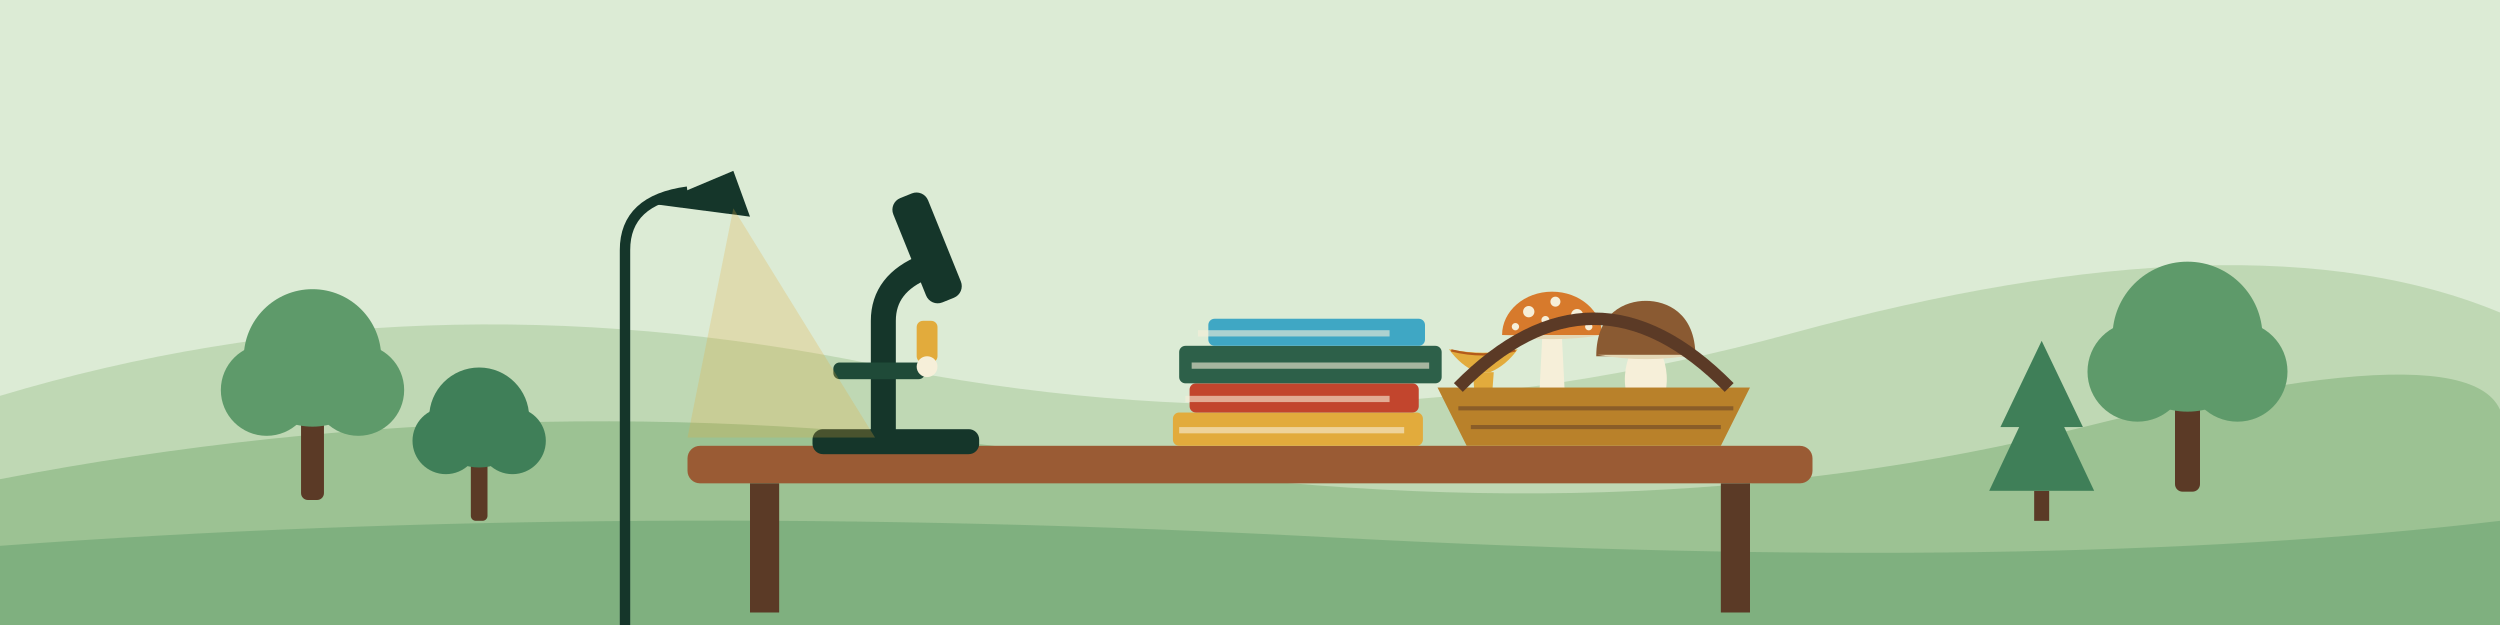
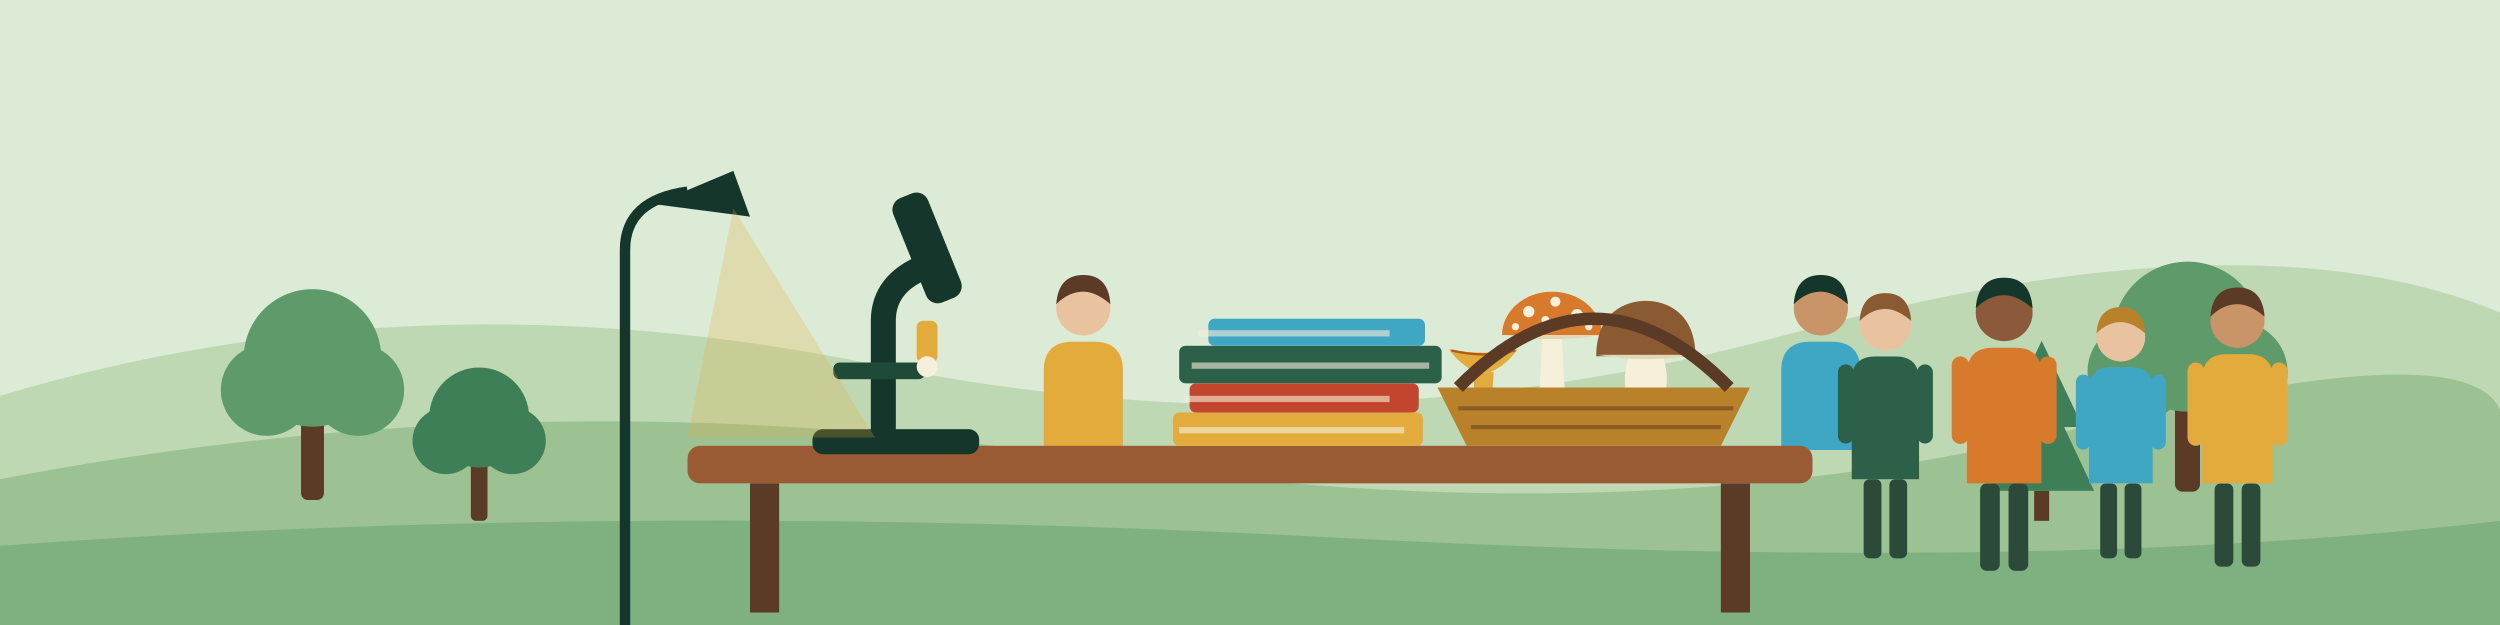
- <svg xmlns="http://www.w3.org/2000/svg" viewBox="0 0 1200 300" preserveAspectRatio="xMidYMid slice" role="img" aria-label="Una sede con microscopio, libri e un cesto di funghi, tra gli alberi">
+ <svg xmlns="http://www.w3.org/2000/svg" viewBox="0 0 1200 300" preserveAspectRatio="xMidYMid slice" role="img" aria-label="Un gruppo di soci attorno a un tavolo con microscopio, libri e un cesto di funghi, tra gli alberi">
  <rect width="1200" height="300" fill="#DCEBD5" />
  <path d="M0 190 Q200 130 420 175 T860 160 T1200 150 V300 H0Z" fill="#BFD8B4" />
  <path d="M0 230 Q260 180 520 220 T1000 205 T1200 215 V300 H0Z" fill="#9CC293" />
  <path d="M0 262 Q300 240 640 258 T1200 250 V300 H0Z" fill="#7FB07F" />
  <g transform="translate(150 240) scale(1.1)">
    <rect x="-5" y="-40" width="10" height="40" rx="3" fill="#5B3A26" />
    <circle cx="0" cy="-62" r="30" fill="#5E9A6A" />
    <circle cx="-20" cy="-48" r="20" fill="#5E9A6A" />
    <circle cx="20" cy="-48" r="20" fill="#5E9A6A" />
  </g>
  <g transform="translate(1050 236) scale(1.2)">
    <rect x="-5" y="-40" width="10" height="40" rx="3" fill="#5B3A26" />
    <circle cx="0" cy="-62" r="30" fill="#5E9A6A" />
    <circle cx="-20" cy="-48" r="20" fill="#5E9A6A" />
    <circle cx="20" cy="-48" r="20" fill="#5E9A6A" />
  </g>
  <g transform="translate(230 250) scale(0.8)">
    <rect x="-5" y="-40" width="10" height="40" rx="3" fill="#5B3A26" />
    <circle cx="0" cy="-62" r="30" fill="#3F7F58" />
    <circle cx="-20" cy="-48" r="20" fill="#3F7F58" />
    <circle cx="20" cy="-48" r="20" fill="#3F7F58" />
  </g>
  <g transform="translate(980 250) scale(0.9)">
    <rect x="-4" y="-16" width="8" height="16" fill="#5B3A26" />
    <path d="M0 -96 L22 -50 H12 L28 -16 H-28 L-12 -50 H-22Z" fill="#3F7F58" />
+   </g>
+   <g id="soci">
+     <g transform="translate(520 216) scale(1.0)">
+       <path d="M-19 0 V-38 Q-19 -52 -5 -52 H5 Q19 -52 19 -38 V0Z" fill="#E2AB3C" />
+       <circle cx="0" cy="-68" r="13" fill="#E9C3A0" />
+       <path d="M-13 -70 Q-12 -84 0 -84 Q12 -84 13 -70 Q6 -76 0 -76 Q-7 -76 -13 -70Z" fill="#5B3A26" />
+     </g>
+     <g transform="translate(874 216) scale(1.0)">
+       <path d="M-19 0 V-38 Q-19 -52 -5 -52 H5 Q19 -52 19 -38 V0Z" fill="#3FA7C4" />
+       <circle cx="0" cy="-68" r="13" fill="#C99468" />
+       <path d="M-13 -70 Q-12 -84 0 -84 Q12 -84 13 -70 Q6 -76 0 -76 Q-7 -76 -13 -70Z" fill="#15362A" />
+     </g>
+     <g transform="translate(905 268) scale(0.95)">
+       <rect x="-11" y="-40" width="9" height="40" rx="3" fill="#2B4A3A" />
+       <rect x="2" y="-40" width="9" height="40" rx="3" fill="#2B4A3A" />
+       <path d="M-17 -40 V-90 Q-17 -102 -5 -102 H5 Q17 -102 17 -90 V-40Z" fill="#2D6049" />
+       <rect x="-24" y="-98" width="8" height="40" rx="4" fill="#2D6049" />
+       <rect x="16" y="-98" width="8" height="40" rx="4" fill="#2D6049" />
+       <circle cx="0" cy="-118" r="13" fill="#E9C3A0" />
+       <path d="M-13 -120 Q-12 -134 0 -134 Q12 -134 13 -120 Q6 -126 0 -126 Q-7 -126 -13 -120Z" fill="#8A5A32" />
+     </g>
+     <g transform="translate(962 274) scale(1.05)">
+       <rect x="-11" y="-40" width="9" height="40" rx="3" fill="#2B4A3A" />
+       <rect x="2" y="-40" width="9" height="40" rx="3" fill="#2B4A3A" />
+       <path d="M-17 -40 V-90 Q-17 -102 -5 -102 H5 Q17 -102 17 -90 V-40Z" fill="#D77A2C" />
+       <rect x="-24" y="-98" width="8" height="40" rx="4" fill="#D77A2C" />
+       <rect x="16" y="-98" width="8" height="40" rx="4" fill="#D77A2C" />
+       <circle cx="0" cy="-118" r="13" fill="#8A5A3A" />
+       <path d="M-13 -120 Q-12 -134 0 -134 Q12 -134 13 -120 Q6 -126 0 -126 Q-7 -126 -13 -120Z" fill="#15362A" />
+     </g>
+     <g transform="translate(1018 268) scale(0.9)">
+       <rect x="-11" y="-40" width="9" height="40" rx="3" fill="#2B4A3A" />
+       <rect x="2" y="-40" width="9" height="40" rx="3" fill="#2B4A3A" />
+       <path d="M-17 -40 V-90 Q-17 -102 -5 -102 H5 Q17 -102 17 -90 V-40Z" fill="#3FA7C4" />
+       <rect x="-24" y="-98" width="8" height="40" rx="4" fill="#3FA7C4" />
+       <rect x="16" y="-98" width="8" height="40" rx="4" fill="#3FA7C4" />
+       <circle cx="0" cy="-118" r="13" fill="#E9C3A0" />
+       <path d="M-13 -120 Q-12 -134 0 -134 Q12 -134 13 -120 Q6 -126 0 -126 Q-7 -126 -13 -120Z" fill="#B9812A" />
+     </g>
+     <g transform="translate(1074 272) scale(1.0)">
+       <rect x="-11" y="-40" width="9" height="40" rx="3" fill="#2B4A3A" />
+       <rect x="2" y="-40" width="9" height="40" rx="3" fill="#2B4A3A" />
+       <path d="M-17 -40 V-90 Q-17 -102 -5 -102 H5 Q17 -102 17 -90 V-40Z" fill="#E2AB3C" />
+       <rect x="-24" y="-98" width="8" height="40" rx="4" fill="#E2AB3C" />
+       <rect x="16" y="-98" width="8" height="40" rx="4" fill="#E2AB3C" />
+       <circle cx="0" cy="-118" r="13" fill="#C99468" />
+       <path d="M-13 -120 Q-12 -134 0 -134 Q12 -134 13 -120 Q6 -126 0 -126 Q-7 -126 -13 -120Z" fill="#5B3A26" />
+     </g>
  </g>
  <rect x="330" y="214" width="540" height="18" rx="6" fill="#9A5B34" />
  <rect x="360" y="232" width="14" height="62" fill="#5B3A26" />
  <rect x="826" y="232" width="14" height="62" fill="#5B3A26" />
  <g transform="translate(430 214)">
    <rect x="-40" y="-8" width="80" height="12" rx="5" fill="#15362A" />
    <path d="M-6 -8 V-60 Q-6 -78 14 -86" stroke="#15362A" stroke-width="12" fill="none" stroke-linecap="round" />
    <rect x="-30" y="-40" width="44" height="8" rx="3" fill="#1F4A38" />
    <rect x="6" y="-122" width="18" height="54" rx="6" fill="#15362A" transform="rotate(-22 15 -95)" />
    <rect x="10" y="-60" width="10" height="20" rx="3" fill="#E2AB3C" />
    <circle cx="15" cy="-38" r="5" fill="#F6EFD9" />
  </g>
  <rect x="563" y="198" width="120" height="16" rx="3" fill="#E2AB3C" />
  <rect x="566" y="205" width="108" height="3" fill="#F6EFD9" opacity=".6" />
  <rect x="571" y="184" width="110" height="14" rx="3" fill="#C2452D" />
  <rect x="569" y="190" width="98" height="3" fill="#F6EFD9" opacity=".6" />
  <rect x="566" y="166" width="126" height="18" rx="3" fill="#2D6049" />
  <rect x="572" y="174" width="114" height="3" fill="#F6EFD9" opacity=".6" />
  <rect x="580" y="153" width="104" height="13" rx="3" fill="#3FA7C4" />
  <rect x="575" y="158.5" width="92" height="3" fill="#F6EFD9" opacity=".6" />
  <g transform="translate(745 196) rotate(0)">
    <path d="M-6.448 0 L-4.68 -35.2 H4.68 L6.448 0Z" fill="#F6EFD9" />
    <path d="M-24 -35.2 A24 20.8 0 0 1 24 -35.2Z" fill="#D77A2C" />
    <path d="M-24 -35.2 Q0 -31.2 24 -35.2Z" fill="#E4D7B5" />
    <circle cx="-11.2" cy="-46.4" r="2.72" fill="#F6EFD9" />
    <circle cx="1.6" cy="-51.2" r="2.4" fill="#F6EFD9" />
    <circle cx="12" cy="-44.8" r="2.88" fill="#F6EFD9" />
    <circle cx="-3.2" cy="-42.4" r="1.92" fill="#F6EFD9" />
    <circle cx="17.6" cy="-39.2" r="1.76" fill="#F6EFD9" />
    <circle cx="-17.6" cy="-39.2" r="1.76" fill="#F6EFD9" />
  </g>
  <g transform="translate(790 192) rotate(0)">
    <path d="M-8.47 0 Q-12.32 -11.9 -6.93 -23.8 H6.93 Q12.32 -11.9 8.47 0Z" fill="#F6EFD9" />
    <path d="M-23.8 -21 C-23.8 -42 -9.8 -47.6 0 -47.6 C9.8 -47.6 23.8 -42 23.8 -21Z" fill="#8A5A32" />
    <path d="M-23.1 -21.7 Q0 -17.5 23.1 -21.7Z" fill="#E4D7B5" />
  </g>
  <g transform="translate(712 198) rotate(0)">
    <path d="M-3.575 0 L-5.005 -19.36 H5.005 L3.575 0Z" fill="#E2AB3C" />
    <path d="M-3.3 -19.36 Q-11 -22.66 -16.5 -30.36 Q0 -27.06 16.5 -30.36 Q11 -22.66 3.3 -19.36Z" fill="#E2AB3C" />
    <path d="M-15.4 -29.81 Q0 -25.96 15.4 -29.81" fill="none" stroke="#B35A1B" stroke-width="1.1" />
  </g>
  <path d="M690 186 H840 L826 214 H704Z" fill="#B9812A" />
  <path d="M700 196 H832 M706 205 H826" stroke="#5B3A26" stroke-width="2" opacity=".5" />
  <path d="M700 186 Q765 120 830 186" stroke="#5B3A26" stroke-width="6" fill="none" />
  <path d="M300 300 V120 Q300 96 330 92" stroke="#15362A" stroke-width="5" fill="none" />
  <path d="M314 98 L352 82 L360 104Z" fill="#15362A" />
  <g opacity=".25">
    <path d="M352 100 L420 210 H330Z" fill="#E2AB3C" />
  </g>
</svg>
